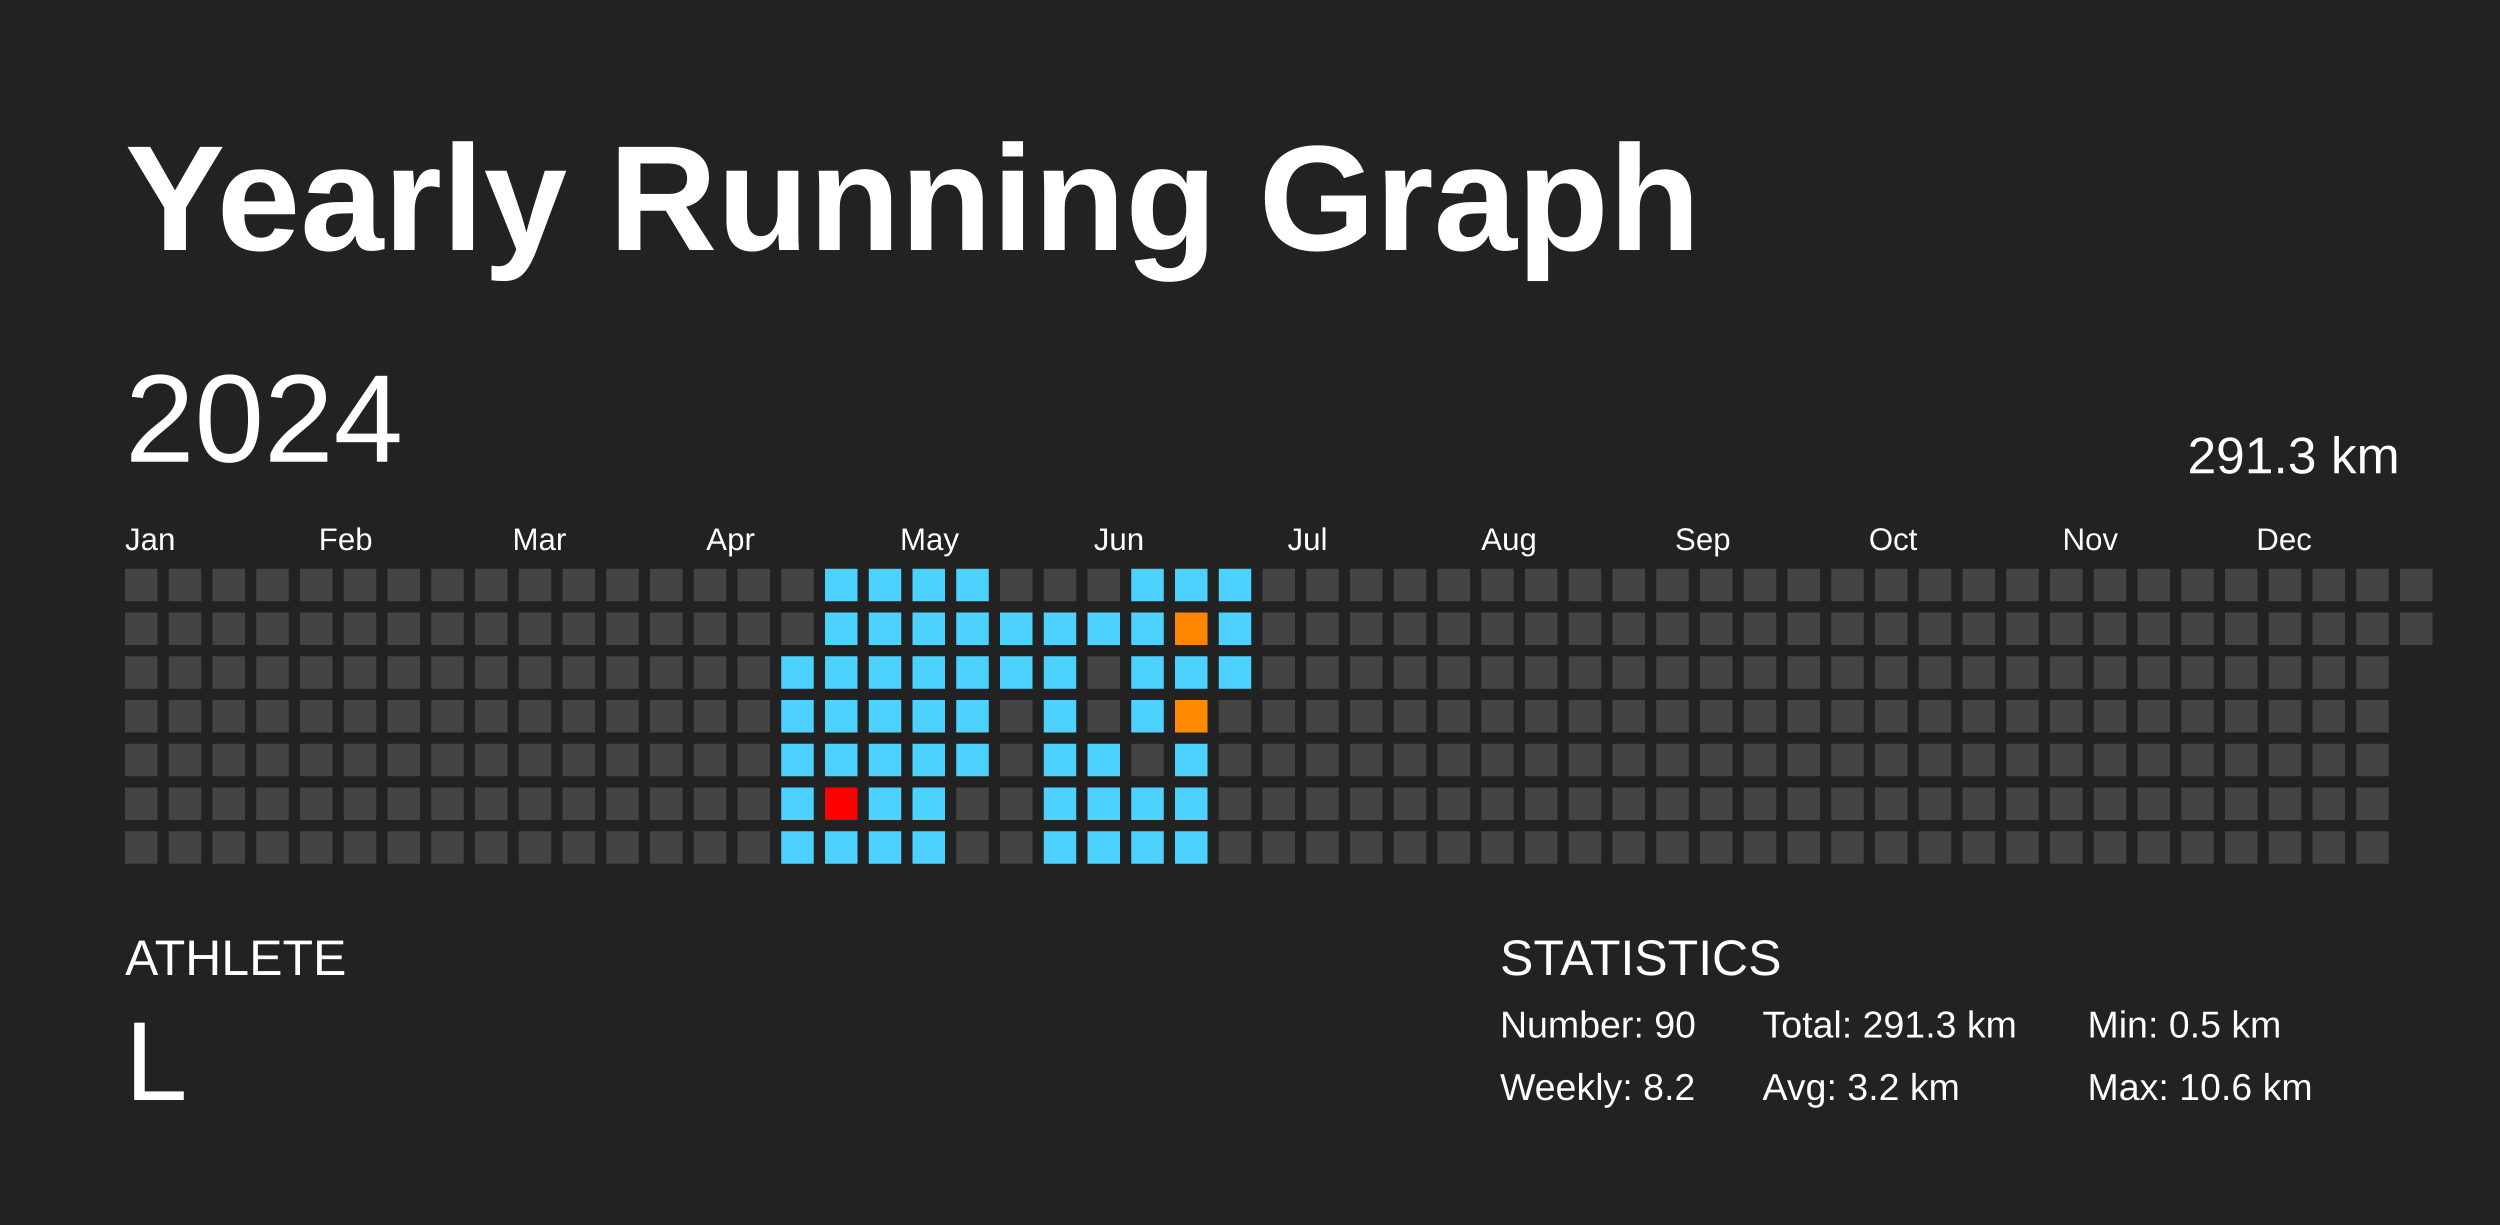
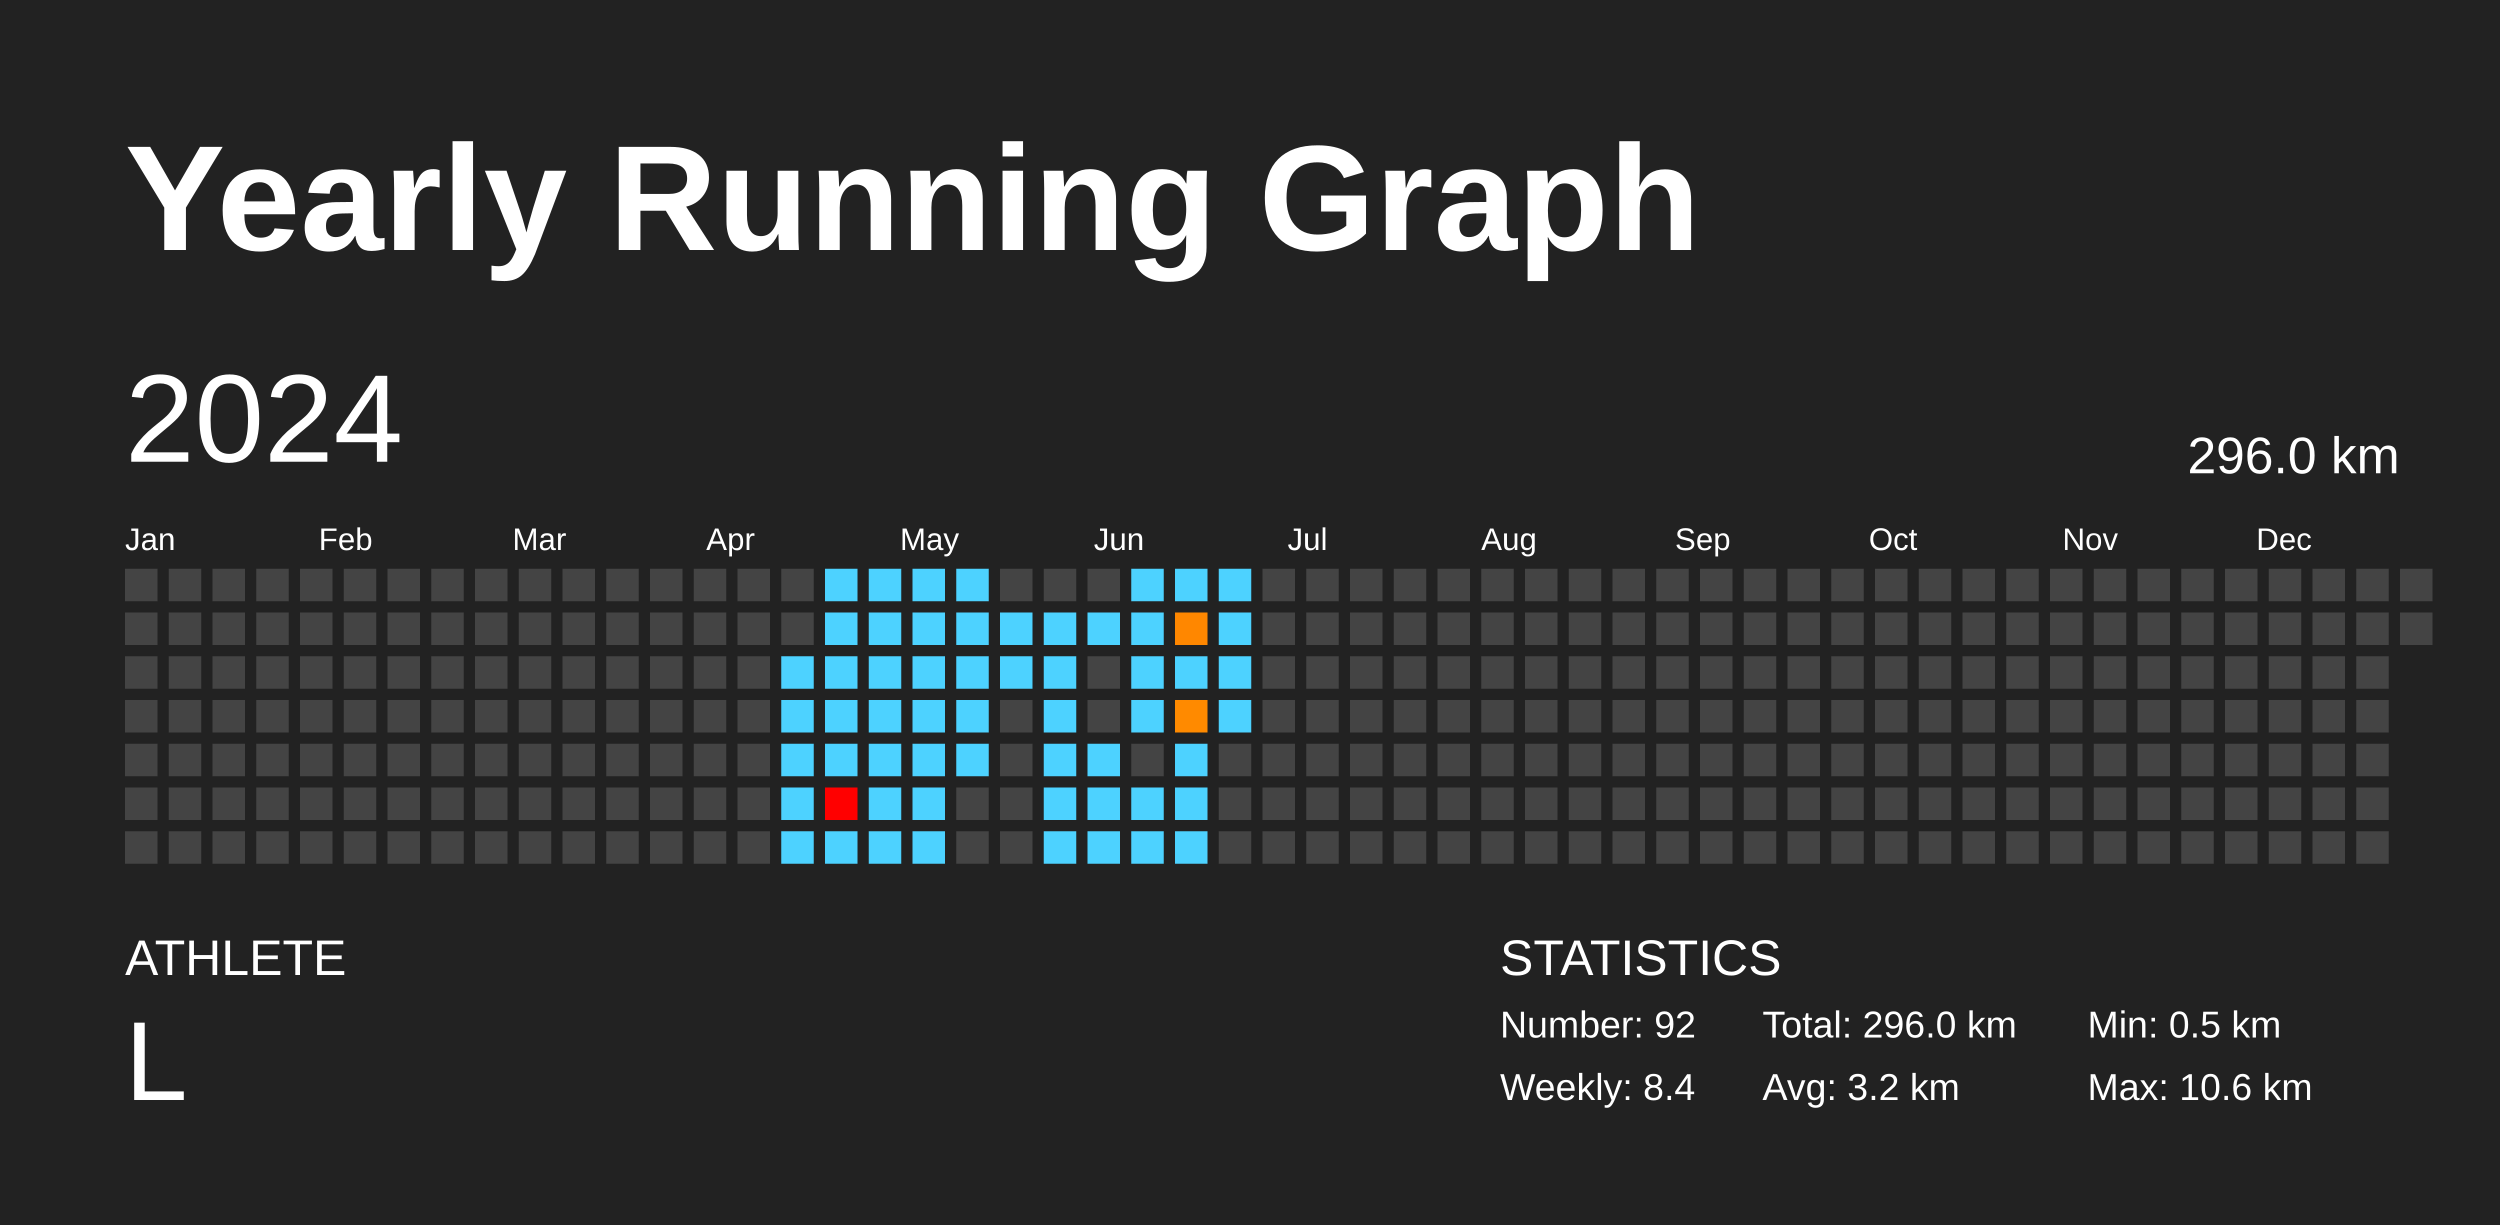
<svg xmlns="http://www.w3.org/2000/svg" baseProfile="full" height="98mm" version="1.1" viewBox="0,0,200,98" width="200mm">
  <defs />
  <rect fill="#222222" height="98" width="200" x="0" y="0" />
  <text fill="#FFFFFF" style="font-size:12px; font-family:Arial; font-weight:bold;" x="10" y="20">Yearly Running Graph</text>
  <text fill="#FFFFFF" style="font-size:4px; font-family:Arial" x="10" y="78">ATHLETE</text>
  <text fill="#FFFFFF" style="font-size:9px; font-family:Arial" x="10" y="88">L</text>
  <text fill="#FFFFFF" style="font-size:4px; font-family:Arial" x="120" y="78">STATISTICS</text>
-   <text fill="#FFFFFF" style="font-size:3px; font-family:Arial" x="120" y="83">Number: 90</text>
-   <text fill="#FFFFFF" style="font-size:3px; font-family:Arial" x="120" y="88">Weekly: 8.2</text>
-   <text fill="#FFFFFF" style="font-size:3px; font-family:Arial" x="141" y="83">Total: 291.3 km</text>
+   <text fill="#FFFFFF" style="font-size:3px; font-family:Arial" x="120" y="83">Number: 92</text>
+   <text fill="#FFFFFF" style="font-size:3px; font-family:Arial" x="120" y="88">Weekly: 8.4</text>
+   <text fill="#FFFFFF" style="font-size:3px; font-family:Arial" x="141" y="83">Total: 296.0 km</text>
  <text fill="#FFFFFF" style="font-size:3px; font-family:Arial" x="141" y="88">Avg: 3.2 km</text>
  <text fill="#FFFFFF" style="font-size:3px; font-family:Arial" x="167" y="83">Min: 0.5 km</text>
  <text fill="#FFFFFF" style="font-size:3px; font-family:Arial" x="167" y="88">Max: 10.6 km</text>
  <text dominant-baseline="hanging" fill="#FFFFFF" style="font-size:10.0px; font-family:Arial;" x="10" y="30">2024</text>
-   <text dominant-baseline="hanging" fill="#FFFFFF" style="font-size:4.125px; font-family:Arial;" x="175" y="35">291.3 km</text>
+   <text dominant-baseline="hanging" fill="#FFFFFF" style="font-size:4.125px; font-family:Arial;" x="175" y="35">296.0 km</text>
  <text fill="#FFFFFF" style="font-size:2.5px; font-family:Arial" x="10.0" y="44">Jan</text>
  <text fill="#FFFFFF" style="font-size:2.5px; font-family:Arial" x="25.5" y="44">Feb</text>
  <text fill="#FFFFFF" style="font-size:2.5px; font-family:Arial" x="41.0" y="44">Mar</text>
  <text fill="#FFFFFF" style="font-size:2.5px; font-family:Arial" x="56.5" y="44">Apr</text>
  <text fill="#FFFFFF" style="font-size:2.5px; font-family:Arial" x="72.0" y="44">May</text>
  <text fill="#FFFFFF" style="font-size:2.5px; font-family:Arial" x="87.5" y="44">Jun</text>
  <text fill="#FFFFFF" style="font-size:2.5px; font-family:Arial" x="103.0" y="44">Jul</text>
  <text fill="#FFFFFF" style="font-size:2.5px; font-family:Arial" x="118.5" y="44">Aug</text>
  <text fill="#FFFFFF" style="font-size:2.5px; font-family:Arial" x="134.0" y="44">Sep</text>
  <text fill="#FFFFFF" style="font-size:2.5px; font-family:Arial" x="149.5" y="44">Oct</text>
  <text fill="#FFFFFF" style="font-size:2.5px; font-family:Arial" x="165.0" y="44">Nov</text>
  <text fill="#FFFFFF" style="font-size:2.5px; font-family:Arial" x="180.5" y="44">Dec</text>
  <rect fill="#444444" height="2.6" width="2.6" x="10.0" y="45.5" />
  <rect fill="#444444" height="2.6" width="2.6" x="10.0" y="49.0" />
  <rect fill="#444444" height="2.6" width="2.6" x="10.0" y="52.5" />
  <rect fill="#444444" height="2.6" width="2.6" x="10.0" y="56.0" />
  <rect fill="#444444" height="2.6" width="2.6" x="10.0" y="59.5" />
  <rect fill="#444444" height="2.6" width="2.6" x="10.0" y="63.0" />
  <rect fill="#444444" height="2.6" width="2.6" x="10.0" y="66.5" />
  <rect fill="#444444" height="2.6" width="2.6" x="13.5" y="45.5" />
  <rect fill="#444444" height="2.6" width="2.6" x="13.5" y="49.0" />
  <rect fill="#444444" height="2.6" width="2.6" x="13.5" y="52.5" />
  <rect fill="#444444" height="2.6" width="2.6" x="13.5" y="56.0" />
  <rect fill="#444444" height="2.6" width="2.6" x="13.5" y="59.5" />
  <rect fill="#444444" height="2.6" width="2.6" x="13.5" y="63.0" />
  <rect fill="#444444" height="2.6" width="2.6" x="13.5" y="66.5" />
  <rect fill="#444444" height="2.6" width="2.6" x="17.0" y="45.5" />
  <rect fill="#444444" height="2.6" width="2.6" x="17.0" y="49.0" />
  <rect fill="#444444" height="2.6" width="2.6" x="17.0" y="52.5" />
  <rect fill="#444444" height="2.6" width="2.6" x="17.0" y="56.0" />
  <rect fill="#444444" height="2.6" width="2.6" x="17.0" y="59.5" />
  <rect fill="#444444" height="2.6" width="2.6" x="17.0" y="63.0" />
  <rect fill="#444444" height="2.6" width="2.6" x="17.0" y="66.5" />
  <rect fill="#444444" height="2.6" width="2.6" x="20.5" y="45.5" />
  <rect fill="#444444" height="2.6" width="2.6" x="20.5" y="49.0" />
  <rect fill="#444444" height="2.6" width="2.6" x="20.5" y="52.5" />
  <rect fill="#444444" height="2.6" width="2.6" x="20.5" y="56.0" />
  <rect fill="#444444" height="2.6" width="2.6" x="20.5" y="59.5" />
  <rect fill="#444444" height="2.6" width="2.6" x="20.5" y="63.0" />
  <rect fill="#444444" height="2.6" width="2.6" x="20.5" y="66.5" />
  <rect fill="#444444" height="2.6" width="2.6" x="24.0" y="45.5" />
  <rect fill="#444444" height="2.6" width="2.6" x="24.0" y="49.0" />
  <rect fill="#444444" height="2.6" width="2.6" x="24.0" y="52.5" />
  <rect fill="#444444" height="2.6" width="2.6" x="24.0" y="56.0" />
  <rect fill="#444444" height="2.6" width="2.6" x="24.0" y="59.5" />
  <rect fill="#444444" height="2.6" width="2.6" x="24.0" y="63.0" />
  <rect fill="#444444" height="2.6" width="2.6" x="24.0" y="66.5" />
  <rect fill="#444444" height="2.6" width="2.6" x="27.5" y="45.5" />
  <rect fill="#444444" height="2.6" width="2.6" x="27.5" y="49.0" />
  <rect fill="#444444" height="2.6" width="2.6" x="27.5" y="52.5" />
  <rect fill="#444444" height="2.6" width="2.6" x="27.5" y="56.0" />
  <rect fill="#444444" height="2.6" width="2.6" x="27.5" y="59.5" />
  <rect fill="#444444" height="2.6" width="2.6" x="27.5" y="63.0" />
  <rect fill="#444444" height="2.6" width="2.6" x="27.5" y="66.5" />
  <rect fill="#444444" height="2.6" width="2.6" x="31.0" y="45.5" />
  <rect fill="#444444" height="2.6" width="2.6" x="31.0" y="49.0" />
  <rect fill="#444444" height="2.6" width="2.6" x="31.0" y="52.5" />
  <rect fill="#444444" height="2.6" width="2.6" x="31.0" y="56.0" />
  <rect fill="#444444" height="2.6" width="2.6" x="31.0" y="59.5" />
  <rect fill="#444444" height="2.6" width="2.6" x="31.0" y="63.0" />
  <rect fill="#444444" height="2.6" width="2.6" x="31.0" y="66.5" />
  <rect fill="#444444" height="2.6" width="2.6" x="34.5" y="45.5" />
  <rect fill="#444444" height="2.6" width="2.6" x="34.5" y="49.0" />
  <rect fill="#444444" height="2.6" width="2.6" x="34.5" y="52.5" />
  <rect fill="#444444" height="2.6" width="2.6" x="34.5" y="56.0" />
  <rect fill="#444444" height="2.6" width="2.6" x="34.5" y="59.5" />
  <rect fill="#444444" height="2.6" width="2.6" x="34.5" y="63.0" />
  <rect fill="#444444" height="2.6" width="2.6" x="34.5" y="66.5" />
  <rect fill="#444444" height="2.6" width="2.6" x="38.0" y="45.5" />
  <rect fill="#444444" height="2.6" width="2.6" x="38.0" y="49.0" />
  <rect fill="#444444" height="2.6" width="2.6" x="38.0" y="52.5" />
  <rect fill="#444444" height="2.6" width="2.6" x="38.0" y="56.0" />
  <rect fill="#444444" height="2.6" width="2.6" x="38.0" y="59.5" />
  <rect fill="#444444" height="2.6" width="2.6" x="38.0" y="63.0" />
  <rect fill="#444444" height="2.6" width="2.6" x="38.0" y="66.5" />
  <rect fill="#444444" height="2.6" width="2.6" x="41.5" y="45.5" />
  <rect fill="#444444" height="2.6" width="2.6" x="41.5" y="49.0" />
  <rect fill="#444444" height="2.6" width="2.6" x="41.5" y="52.5" />
  <rect fill="#444444" height="2.6" width="2.6" x="41.5" y="56.0" />
  <rect fill="#444444" height="2.6" width="2.6" x="41.5" y="59.5" />
  <rect fill="#444444" height="2.6" width="2.6" x="41.5" y="63.0" />
  <rect fill="#444444" height="2.6" width="2.6" x="41.5" y="66.5" />
  <rect fill="#444444" height="2.6" width="2.6" x="45.0" y="45.5" />
  <rect fill="#444444" height="2.6" width="2.6" x="45.0" y="49.0" />
  <rect fill="#444444" height="2.6" width="2.6" x="45.0" y="52.5" />
  <rect fill="#444444" height="2.6" width="2.6" x="45.0" y="56.0" />
  <rect fill="#444444" height="2.6" width="2.6" x="45.0" y="59.5" />
  <rect fill="#444444" height="2.6" width="2.6" x="45.0" y="63.0" />
  <rect fill="#444444" height="2.6" width="2.6" x="45.0" y="66.5" />
  <rect fill="#444444" height="2.6" width="2.6" x="48.5" y="45.5" />
  <rect fill="#444444" height="2.6" width="2.6" x="48.5" y="49.0" />
  <rect fill="#444444" height="2.6" width="2.6" x="48.5" y="52.5" />
  <rect fill="#444444" height="2.6" width="2.6" x="48.5" y="56.0" />
  <rect fill="#444444" height="2.6" width="2.6" x="48.5" y="59.5" />
  <rect fill="#444444" height="2.6" width="2.6" x="48.5" y="63.0" />
  <rect fill="#444444" height="2.6" width="2.6" x="48.5" y="66.5" />
  <rect fill="#444444" height="2.6" width="2.6" x="52.0" y="45.5" />
  <rect fill="#444444" height="2.6" width="2.6" x="52.0" y="49.0" />
  <rect fill="#444444" height="2.6" width="2.6" x="52.0" y="52.5" />
  <rect fill="#444444" height="2.6" width="2.6" x="52.0" y="56.0" />
  <rect fill="#444444" height="2.6" width="2.6" x="52.0" y="59.5" />
  <rect fill="#444444" height="2.6" width="2.6" x="52.0" y="63.0" />
  <rect fill="#444444" height="2.6" width="2.6" x="52.0" y="66.5" />
  <rect fill="#444444" height="2.6" width="2.6" x="55.5" y="45.5" />
  <rect fill="#444444" height="2.6" width="2.6" x="55.5" y="49.0" />
  <rect fill="#444444" height="2.6" width="2.6" x="55.5" y="52.5" />
  <rect fill="#444444" height="2.6" width="2.6" x="55.5" y="56.0" />
  <rect fill="#444444" height="2.6" width="2.6" x="55.5" y="59.5" />
  <rect fill="#444444" height="2.6" width="2.6" x="55.5" y="63.0" />
  <rect fill="#444444" height="2.6" width="2.6" x="55.5" y="66.5" />
  <rect fill="#444444" height="2.6" width="2.6" x="59.0" y="45.5" />
  <rect fill="#444444" height="2.6" width="2.6" x="59.0" y="49.0" />
  <rect fill="#444444" height="2.6" width="2.6" x="59.0" y="52.5" />
  <rect fill="#444444" height="2.6" width="2.6" x="59.0" y="56.0" />
  <rect fill="#444444" height="2.6" width="2.6" x="59.0" y="59.5" />
  <rect fill="#444444" height="2.6" width="2.6" x="59.0" y="63.0" />
  <rect fill="#444444" height="2.6" width="2.6" x="59.0" y="66.5" />
  <rect fill="#444444" height="2.6" width="2.6" x="62.5" y="45.5" />
  <rect fill="#444444" height="2.6" width="2.6" x="62.5" y="49.0" />
  <rect fill="#4dd2ff" height="2.6" width="2.6" x="62.5" y="52.5" />
  <rect fill="#4dd2ff" height="2.6" width="2.6" x="62.5" y="56.0" />
  <rect fill="#4dd2ff" height="2.6" width="2.6" x="62.5" y="59.5" />
  <rect fill="#4dd2ff" height="2.6" width="2.6" x="62.5" y="63.0" />
  <rect fill="#4dd2ff" height="2.6" width="2.6" x="62.5" y="66.5" />
  <rect fill="#4dd2ff" height="2.6" width="2.6" x="66.0" y="45.5" />
  <rect fill="#4dd2ff" height="2.6" width="2.6" x="66.0" y="49.0" />
  <rect fill="#4dd2ff" height="2.6" width="2.6" x="66.0" y="52.5" />
  <rect fill="#4dd2ff" height="2.6" width="2.6" x="66.0" y="56.0" />
  <rect fill="#4dd2ff" height="2.6" width="2.6" x="66.0" y="59.5" />
  <rect fill="red" height="2.6" width="2.6" x="66.0" y="63.0" />
  <rect fill="#4dd2ff" height="2.6" width="2.6" x="66.0" y="66.5" />
  <rect fill="#4dd2ff" height="2.6" width="2.6" x="69.5" y="45.5" />
  <rect fill="#4dd2ff" height="2.6" width="2.6" x="69.5" y="49.0" />
  <rect fill="#4dd2ff" height="2.6" width="2.6" x="69.5" y="52.5" />
  <rect fill="#4dd2ff" height="2.6" width="2.6" x="69.5" y="56.0" />
  <rect fill="#4dd2ff" height="2.6" width="2.6" x="69.5" y="59.5" />
  <rect fill="#4dd2ff" height="2.6" width="2.6" x="69.5" y="63.0" />
  <rect fill="#4dd2ff" height="2.6" width="2.6" x="69.5" y="66.5" />
  <rect fill="#4dd2ff" height="2.6" width="2.6" x="73.0" y="45.5" />
  <rect fill="#4dd2ff" height="2.6" width="2.6" x="73.0" y="49.0" />
  <rect fill="#4dd2ff" height="2.6" width="2.6" x="73.0" y="52.5" />
  <rect fill="#4dd2ff" height="2.6" width="2.6" x="73.0" y="56.0" />
  <rect fill="#4dd2ff" height="2.6" width="2.6" x="73.0" y="59.5" />
  <rect fill="#4dd2ff" height="2.6" width="2.6" x="73.0" y="63.0" />
  <rect fill="#4dd2ff" height="2.6" width="2.6" x="73.0" y="66.5" />
  <rect fill="#4dd2ff" height="2.6" width="2.6" x="76.5" y="45.5" />
  <rect fill="#4dd2ff" height="2.6" width="2.6" x="76.5" y="49.0" />
  <rect fill="#4dd2ff" height="2.6" width="2.6" x="76.5" y="52.5" />
  <rect fill="#4dd2ff" height="2.6" width="2.6" x="76.5" y="56.0" />
  <rect fill="#4dd2ff" height="2.6" width="2.6" x="76.5" y="59.5" />
  <rect fill="#444444" height="2.6" width="2.6" x="76.5" y="63.0" />
  <rect fill="#444444" height="2.6" width="2.6" x="76.5" y="66.5" />
  <rect fill="#444444" height="2.6" width="2.6" x="80.0" y="45.5" />
  <rect fill="#4dd2ff" height="2.6" width="2.6" x="80.0" y="49.0" />
  <rect fill="#4dd2ff" height="2.6" width="2.6" x="80.0" y="52.5" />
  <rect fill="#444444" height="2.6" width="2.6" x="80.0" y="56.0" />
  <rect fill="#444444" height="2.6" width="2.6" x="80.0" y="59.5" />
  <rect fill="#444444" height="2.6" width="2.6" x="80.0" y="63.0" />
  <rect fill="#444444" height="2.6" width="2.6" x="80.0" y="66.5" />
  <rect fill="#444444" height="2.6" width="2.6" x="83.5" y="45.5" />
  <rect fill="#4dd2ff" height="2.6" width="2.6" x="83.5" y="49.0" />
  <rect fill="#4dd2ff" height="2.6" width="2.6" x="83.5" y="52.5" />
  <rect fill="#4dd2ff" height="2.6" width="2.6" x="83.5" y="56.0" />
  <rect fill="#4dd2ff" height="2.6" width="2.6" x="83.5" y="59.5" />
  <rect fill="#4dd2ff" height="2.6" width="2.6" x="83.5" y="63.0" />
  <rect fill="#4dd2ff" height="2.6" width="2.6" x="83.5" y="66.5" />
  <rect fill="#444444" height="2.6" width="2.6" x="87.0" y="45.5" />
  <rect fill="#4dd2ff" height="2.6" width="2.6" x="87.0" y="49.0" />
  <rect fill="#444444" height="2.6" width="2.6" x="87.0" y="52.5" />
  <rect fill="#444444" height="2.6" width="2.6" x="87.0" y="56.0" />
  <rect fill="#4dd2ff" height="2.6" width="2.6" x="87.0" y="59.5" />
  <rect fill="#4dd2ff" height="2.6" width="2.6" x="87.0" y="63.0" />
  <rect fill="#4dd2ff" height="2.6" width="2.6" x="87.0" y="66.5" />
  <rect fill="#4dd2ff" height="2.6" width="2.6" x="90.5" y="45.5" />
  <rect fill="#4dd2ff" height="2.6" width="2.6" x="90.5" y="49.0" />
  <rect fill="#4dd2ff" height="2.6" width="2.6" x="90.5" y="52.5" />
  <rect fill="#4dd2ff" height="2.6" width="2.6" x="90.5" y="56.0" />
  <rect fill="#444444" height="2.6" width="2.6" x="90.5" y="59.5" />
  <rect fill="#4dd2ff" height="2.6" width="2.6" x="90.5" y="63.0" />
  <rect fill="#4dd2ff" height="2.6" width="2.6" x="90.5" y="66.5" />
  <rect fill="#4dd2ff" height="2.6" width="2.6" x="94.0" y="45.5" />
  <rect fill="#ff8700" height="2.6" width="2.6" x="94.0" y="49.0" />
  <rect fill="#4dd2ff" height="2.6" width="2.6" x="94.0" y="52.5" />
  <rect fill="#ff8a00" height="2.6" width="2.6" x="94.0" y="56.0" />
  <rect fill="#4dd2ff" height="2.6" width="2.6" x="94.0" y="59.5" />
  <rect fill="#4dd2ff" height="2.6" width="2.6" x="94.0" y="63.0" />
  <rect fill="#4dd2ff" height="2.6" width="2.6" x="94.0" y="66.5" />
  <rect fill="#4dd2ff" height="2.6" width="2.6" x="97.5" y="45.5" />
  <rect fill="#4dd2ff" height="2.6" width="2.6" x="97.5" y="49.0" />
  <rect fill="#4dd2ff" height="2.6" width="2.6" x="97.5" y="52.5" />
-   <rect fill="#444444" height="2.6" width="2.6" x="97.5" y="56.0" />
+   <rect fill="#4dd2ff" height="2.6" width="2.6" x="97.5" y="56.0" />
  <rect fill="#444444" height="2.6" width="2.6" x="97.5" y="59.5" />
  <rect fill="#444444" height="2.6" width="2.6" x="97.5" y="63.0" />
  <rect fill="#444444" height="2.6" width="2.6" x="97.5" y="66.5" />
  <rect fill="#444444" height="2.6" width="2.6" x="101.0" y="45.5" />
  <rect fill="#444444" height="2.6" width="2.6" x="101.0" y="49.0" />
  <rect fill="#444444" height="2.6" width="2.6" x="101.0" y="52.5" />
  <rect fill="#444444" height="2.6" width="2.6" x="101.0" y="56.0" />
  <rect fill="#444444" height="2.6" width="2.6" x="101.0" y="59.5" />
  <rect fill="#444444" height="2.6" width="2.6" x="101.0" y="63.0" />
  <rect fill="#444444" height="2.6" width="2.6" x="101.0" y="66.5" />
  <rect fill="#444444" height="2.6" width="2.6" x="104.5" y="45.5" />
  <rect fill="#444444" height="2.6" width="2.6" x="104.5" y="49.0" />
  <rect fill="#444444" height="2.6" width="2.6" x="104.5" y="52.5" />
  <rect fill="#444444" height="2.6" width="2.6" x="104.5" y="56.0" />
  <rect fill="#444444" height="2.6" width="2.6" x="104.5" y="59.5" />
  <rect fill="#444444" height="2.6" width="2.6" x="104.5" y="63.0" />
  <rect fill="#444444" height="2.6" width="2.6" x="104.5" y="66.5" />
  <rect fill="#444444" height="2.6" width="2.6" x="108.0" y="45.5" />
  <rect fill="#444444" height="2.6" width="2.6" x="108.0" y="49.0" />
  <rect fill="#444444" height="2.6" width="2.6" x="108.0" y="52.5" />
  <rect fill="#444444" height="2.6" width="2.6" x="108.0" y="56.0" />
  <rect fill="#444444" height="2.6" width="2.6" x="108.0" y="59.5" />
  <rect fill="#444444" height="2.6" width="2.6" x="108.0" y="63.0" />
  <rect fill="#444444" height="2.6" width="2.6" x="108.0" y="66.5" />
  <rect fill="#444444" height="2.6" width="2.6" x="111.5" y="45.5" />
  <rect fill="#444444" height="2.6" width="2.6" x="111.5" y="49.0" />
  <rect fill="#444444" height="2.6" width="2.6" x="111.5" y="52.5" />
  <rect fill="#444444" height="2.6" width="2.6" x="111.5" y="56.0" />
  <rect fill="#444444" height="2.6" width="2.6" x="111.5" y="59.5" />
  <rect fill="#444444" height="2.6" width="2.6" x="111.5" y="63.0" />
  <rect fill="#444444" height="2.6" width="2.6" x="111.5" y="66.5" />
  <rect fill="#444444" height="2.6" width="2.6" x="115.0" y="45.5" />
  <rect fill="#444444" height="2.6" width="2.6" x="115.0" y="49.0" />
  <rect fill="#444444" height="2.6" width="2.6" x="115.0" y="52.5" />
  <rect fill="#444444" height="2.6" width="2.6" x="115.0" y="56.0" />
  <rect fill="#444444" height="2.6" width="2.6" x="115.0" y="59.5" />
  <rect fill="#444444" height="2.6" width="2.6" x="115.0" y="63.0" />
  <rect fill="#444444" height="2.6" width="2.6" x="115.0" y="66.5" />
  <rect fill="#444444" height="2.6" width="2.6" x="118.5" y="45.5" />
  <rect fill="#444444" height="2.6" width="2.6" x="118.5" y="49.0" />
  <rect fill="#444444" height="2.6" width="2.6" x="118.5" y="52.5" />
  <rect fill="#444444" height="2.6" width="2.6" x="118.5" y="56.0" />
  <rect fill="#444444" height="2.6" width="2.6" x="118.5" y="59.5" />
  <rect fill="#444444" height="2.6" width="2.6" x="118.5" y="63.0" />
  <rect fill="#444444" height="2.6" width="2.6" x="118.5" y="66.5" />
  <rect fill="#444444" height="2.6" width="2.6" x="122.0" y="45.5" />
  <rect fill="#444444" height="2.6" width="2.6" x="122.0" y="49.0" />
  <rect fill="#444444" height="2.6" width="2.6" x="122.0" y="52.5" />
  <rect fill="#444444" height="2.6" width="2.6" x="122.0" y="56.0" />
  <rect fill="#444444" height="2.6" width="2.6" x="122.0" y="59.5" />
  <rect fill="#444444" height="2.6" width="2.6" x="122.0" y="63.0" />
  <rect fill="#444444" height="2.6" width="2.6" x="122.0" y="66.5" />
  <rect fill="#444444" height="2.6" width="2.6" x="125.5" y="45.5" />
  <rect fill="#444444" height="2.6" width="2.6" x="125.5" y="49.0" />
  <rect fill="#444444" height="2.6" width="2.6" x="125.5" y="52.5" />
  <rect fill="#444444" height="2.6" width="2.6" x="125.5" y="56.0" />
  <rect fill="#444444" height="2.6" width="2.6" x="125.5" y="59.5" />
  <rect fill="#444444" height="2.6" width="2.6" x="125.5" y="63.0" />
  <rect fill="#444444" height="2.6" width="2.6" x="125.5" y="66.5" />
  <rect fill="#444444" height="2.6" width="2.6" x="129.0" y="45.5" />
  <rect fill="#444444" height="2.6" width="2.6" x="129.0" y="49.0" />
  <rect fill="#444444" height="2.6" width="2.6" x="129.0" y="52.5" />
  <rect fill="#444444" height="2.6" width="2.6" x="129.0" y="56.0" />
  <rect fill="#444444" height="2.6" width="2.6" x="129.0" y="59.5" />
  <rect fill="#444444" height="2.6" width="2.6" x="129.0" y="63.0" />
  <rect fill="#444444" height="2.6" width="2.6" x="129.0" y="66.5" />
  <rect fill="#444444" height="2.6" width="2.6" x="132.5" y="45.5" />
  <rect fill="#444444" height="2.6" width="2.6" x="132.5" y="49.0" />
  <rect fill="#444444" height="2.6" width="2.6" x="132.5" y="52.5" />
  <rect fill="#444444" height="2.6" width="2.6" x="132.5" y="56.0" />
  <rect fill="#444444" height="2.6" width="2.6" x="132.5" y="59.5" />
  <rect fill="#444444" height="2.6" width="2.6" x="132.5" y="63.0" />
  <rect fill="#444444" height="2.6" width="2.6" x="132.5" y="66.5" />
  <rect fill="#444444" height="2.6" width="2.6" x="136.0" y="45.5" />
  <rect fill="#444444" height="2.6" width="2.6" x="136.0" y="49.0" />
  <rect fill="#444444" height="2.6" width="2.6" x="136.0" y="52.5" />
  <rect fill="#444444" height="2.6" width="2.6" x="136.0" y="56.0" />
  <rect fill="#444444" height="2.6" width="2.6" x="136.0" y="59.5" />
  <rect fill="#444444" height="2.6" width="2.6" x="136.0" y="63.0" />
  <rect fill="#444444" height="2.6" width="2.6" x="136.0" y="66.5" />
  <rect fill="#444444" height="2.6" width="2.6" x="139.5" y="45.5" />
  <rect fill="#444444" height="2.6" width="2.6" x="139.5" y="49.0" />
  <rect fill="#444444" height="2.6" width="2.6" x="139.5" y="52.5" />
  <rect fill="#444444" height="2.6" width="2.6" x="139.5" y="56.0" />
  <rect fill="#444444" height="2.6" width="2.6" x="139.5" y="59.5" />
  <rect fill="#444444" height="2.6" width="2.6" x="139.5" y="63.0" />
  <rect fill="#444444" height="2.6" width="2.6" x="139.5" y="66.5" />
  <rect fill="#444444" height="2.6" width="2.6" x="143.0" y="45.5" />
  <rect fill="#444444" height="2.6" width="2.6" x="143.0" y="49.0" />
  <rect fill="#444444" height="2.6" width="2.6" x="143.0" y="52.5" />
  <rect fill="#444444" height="2.6" width="2.6" x="143.0" y="56.0" />
  <rect fill="#444444" height="2.6" width="2.6" x="143.0" y="59.5" />
  <rect fill="#444444" height="2.6" width="2.6" x="143.0" y="63.0" />
  <rect fill="#444444" height="2.6" width="2.6" x="143.0" y="66.5" />
  <rect fill="#444444" height="2.6" width="2.6" x="146.5" y="45.5" />
  <rect fill="#444444" height="2.6" width="2.6" x="146.5" y="49.0" />
  <rect fill="#444444" height="2.6" width="2.6" x="146.5" y="52.5" />
  <rect fill="#444444" height="2.6" width="2.6" x="146.5" y="56.0" />
  <rect fill="#444444" height="2.6" width="2.6" x="146.5" y="59.5" />
  <rect fill="#444444" height="2.6" width="2.6" x="146.5" y="63.0" />
  <rect fill="#444444" height="2.6" width="2.6" x="146.5" y="66.5" />
  <rect fill="#444444" height="2.6" width="2.6" x="150.0" y="45.5" />
  <rect fill="#444444" height="2.6" width="2.6" x="150.0" y="49.0" />
  <rect fill="#444444" height="2.6" width="2.6" x="150.0" y="52.5" />
  <rect fill="#444444" height="2.6" width="2.6" x="150.0" y="56.0" />
  <rect fill="#444444" height="2.6" width="2.6" x="150.0" y="59.5" />
  <rect fill="#444444" height="2.6" width="2.6" x="150.0" y="63.0" />
  <rect fill="#444444" height="2.6" width="2.6" x="150.0" y="66.5" />
  <rect fill="#444444" height="2.6" width="2.6" x="153.5" y="45.5" />
  <rect fill="#444444" height="2.6" width="2.6" x="153.5" y="49.0" />
  <rect fill="#444444" height="2.6" width="2.6" x="153.5" y="52.5" />
  <rect fill="#444444" height="2.6" width="2.6" x="153.5" y="56.0" />
  <rect fill="#444444" height="2.6" width="2.6" x="153.5" y="59.5" />
  <rect fill="#444444" height="2.6" width="2.6" x="153.5" y="63.0" />
  <rect fill="#444444" height="2.6" width="2.6" x="153.5" y="66.5" />
  <rect fill="#444444" height="2.6" width="2.6" x="157.0" y="45.5" />
  <rect fill="#444444" height="2.6" width="2.6" x="157.0" y="49.0" />
  <rect fill="#444444" height="2.6" width="2.6" x="157.0" y="52.5" />
  <rect fill="#444444" height="2.6" width="2.6" x="157.0" y="56.0" />
  <rect fill="#444444" height="2.6" width="2.6" x="157.0" y="59.5" />
  <rect fill="#444444" height="2.6" width="2.6" x="157.0" y="63.0" />
  <rect fill="#444444" height="2.6" width="2.6" x="157.0" y="66.5" />
  <rect fill="#444444" height="2.6" width="2.6" x="160.5" y="45.5" />
  <rect fill="#444444" height="2.6" width="2.6" x="160.5" y="49.0" />
  <rect fill="#444444" height="2.6" width="2.6" x="160.5" y="52.5" />
  <rect fill="#444444" height="2.6" width="2.6" x="160.5" y="56.0" />
  <rect fill="#444444" height="2.6" width="2.6" x="160.5" y="59.5" />
  <rect fill="#444444" height="2.6" width="2.6" x="160.5" y="63.0" />
  <rect fill="#444444" height="2.6" width="2.6" x="160.5" y="66.5" />
  <rect fill="#444444" height="2.6" width="2.6" x="164.0" y="45.5" />
  <rect fill="#444444" height="2.6" width="2.6" x="164.0" y="49.0" />
  <rect fill="#444444" height="2.6" width="2.6" x="164.0" y="52.5" />
  <rect fill="#444444" height="2.6" width="2.6" x="164.0" y="56.0" />
  <rect fill="#444444" height="2.6" width="2.6" x="164.0" y="59.5" />
  <rect fill="#444444" height="2.6" width="2.6" x="164.0" y="63.0" />
  <rect fill="#444444" height="2.6" width="2.6" x="164.0" y="66.5" />
  <rect fill="#444444" height="2.6" width="2.6" x="167.5" y="45.5" />
  <rect fill="#444444" height="2.6" width="2.6" x="167.5" y="49.0" />
  <rect fill="#444444" height="2.6" width="2.6" x="167.5" y="52.5" />
  <rect fill="#444444" height="2.6" width="2.6" x="167.5" y="56.0" />
  <rect fill="#444444" height="2.6" width="2.6" x="167.5" y="59.5" />
  <rect fill="#444444" height="2.6" width="2.6" x="167.5" y="63.0" />
  <rect fill="#444444" height="2.6" width="2.6" x="167.5" y="66.5" />
  <rect fill="#444444" height="2.6" width="2.6" x="171.0" y="45.5" />
  <rect fill="#444444" height="2.6" width="2.6" x="171.0" y="49.0" />
  <rect fill="#444444" height="2.6" width="2.6" x="171.0" y="52.5" />
  <rect fill="#444444" height="2.6" width="2.6" x="171.0" y="56.0" />
  <rect fill="#444444" height="2.6" width="2.6" x="171.0" y="59.5" />
  <rect fill="#444444" height="2.6" width="2.6" x="171.0" y="63.0" />
  <rect fill="#444444" height="2.6" width="2.6" x="171.0" y="66.5" />
  <rect fill="#444444" height="2.6" width="2.6" x="174.5" y="45.5" />
  <rect fill="#444444" height="2.6" width="2.6" x="174.5" y="49.0" />
  <rect fill="#444444" height="2.6" width="2.6" x="174.5" y="52.5" />
  <rect fill="#444444" height="2.6" width="2.6" x="174.5" y="56.0" />
  <rect fill="#444444" height="2.6" width="2.6" x="174.5" y="59.5" />
  <rect fill="#444444" height="2.6" width="2.6" x="174.5" y="63.0" />
  <rect fill="#444444" height="2.6" width="2.6" x="174.5" y="66.5" />
  <rect fill="#444444" height="2.6" width="2.6" x="178.0" y="45.5" />
  <rect fill="#444444" height="2.6" width="2.6" x="178.0" y="49.0" />
  <rect fill="#444444" height="2.6" width="2.6" x="178.0" y="52.5" />
  <rect fill="#444444" height="2.6" width="2.6" x="178.0" y="56.0" />
  <rect fill="#444444" height="2.6" width="2.6" x="178.0" y="59.5" />
  <rect fill="#444444" height="2.6" width="2.6" x="178.0" y="63.0" />
  <rect fill="#444444" height="2.6" width="2.6" x="178.0" y="66.5" />
  <rect fill="#444444" height="2.6" width="2.6" x="181.5" y="45.5" />
  <rect fill="#444444" height="2.6" width="2.6" x="181.5" y="49.0" />
  <rect fill="#444444" height="2.6" width="2.6" x="181.5" y="52.5" />
  <rect fill="#444444" height="2.6" width="2.6" x="181.5" y="56.0" />
  <rect fill="#444444" height="2.6" width="2.6" x="181.5" y="59.5" />
  <rect fill="#444444" height="2.6" width="2.6" x="181.5" y="63.0" />
  <rect fill="#444444" height="2.6" width="2.6" x="181.5" y="66.5" />
  <rect fill="#444444" height="2.6" width="2.6" x="185.0" y="45.5" />
  <rect fill="#444444" height="2.6" width="2.6" x="185.0" y="49.0" />
  <rect fill="#444444" height="2.6" width="2.6" x="185.0" y="52.5" />
  <rect fill="#444444" height="2.6" width="2.6" x="185.0" y="56.0" />
  <rect fill="#444444" height="2.6" width="2.6" x="185.0" y="59.5" />
  <rect fill="#444444" height="2.6" width="2.6" x="185.0" y="63.0" />
  <rect fill="#444444" height="2.6" width="2.6" x="185.0" y="66.5" />
  <rect fill="#444444" height="2.6" width="2.6" x="188.5" y="45.5" />
  <rect fill="#444444" height="2.6" width="2.6" x="188.5" y="49.0" />
  <rect fill="#444444" height="2.6" width="2.6" x="188.5" y="52.5" />
  <rect fill="#444444" height="2.6" width="2.6" x="188.5" y="56.0" />
  <rect fill="#444444" height="2.6" width="2.6" x="188.5" y="59.5" />
  <rect fill="#444444" height="2.6" width="2.6" x="188.5" y="63.0" />
  <rect fill="#444444" height="2.6" width="2.6" x="188.5" y="66.5" />
  <rect fill="#444444" height="2.6" width="2.6" x="192.0" y="45.5" />
  <rect fill="#444444" height="2.6" width="2.6" x="192.0" y="49.0" />
</svg>
